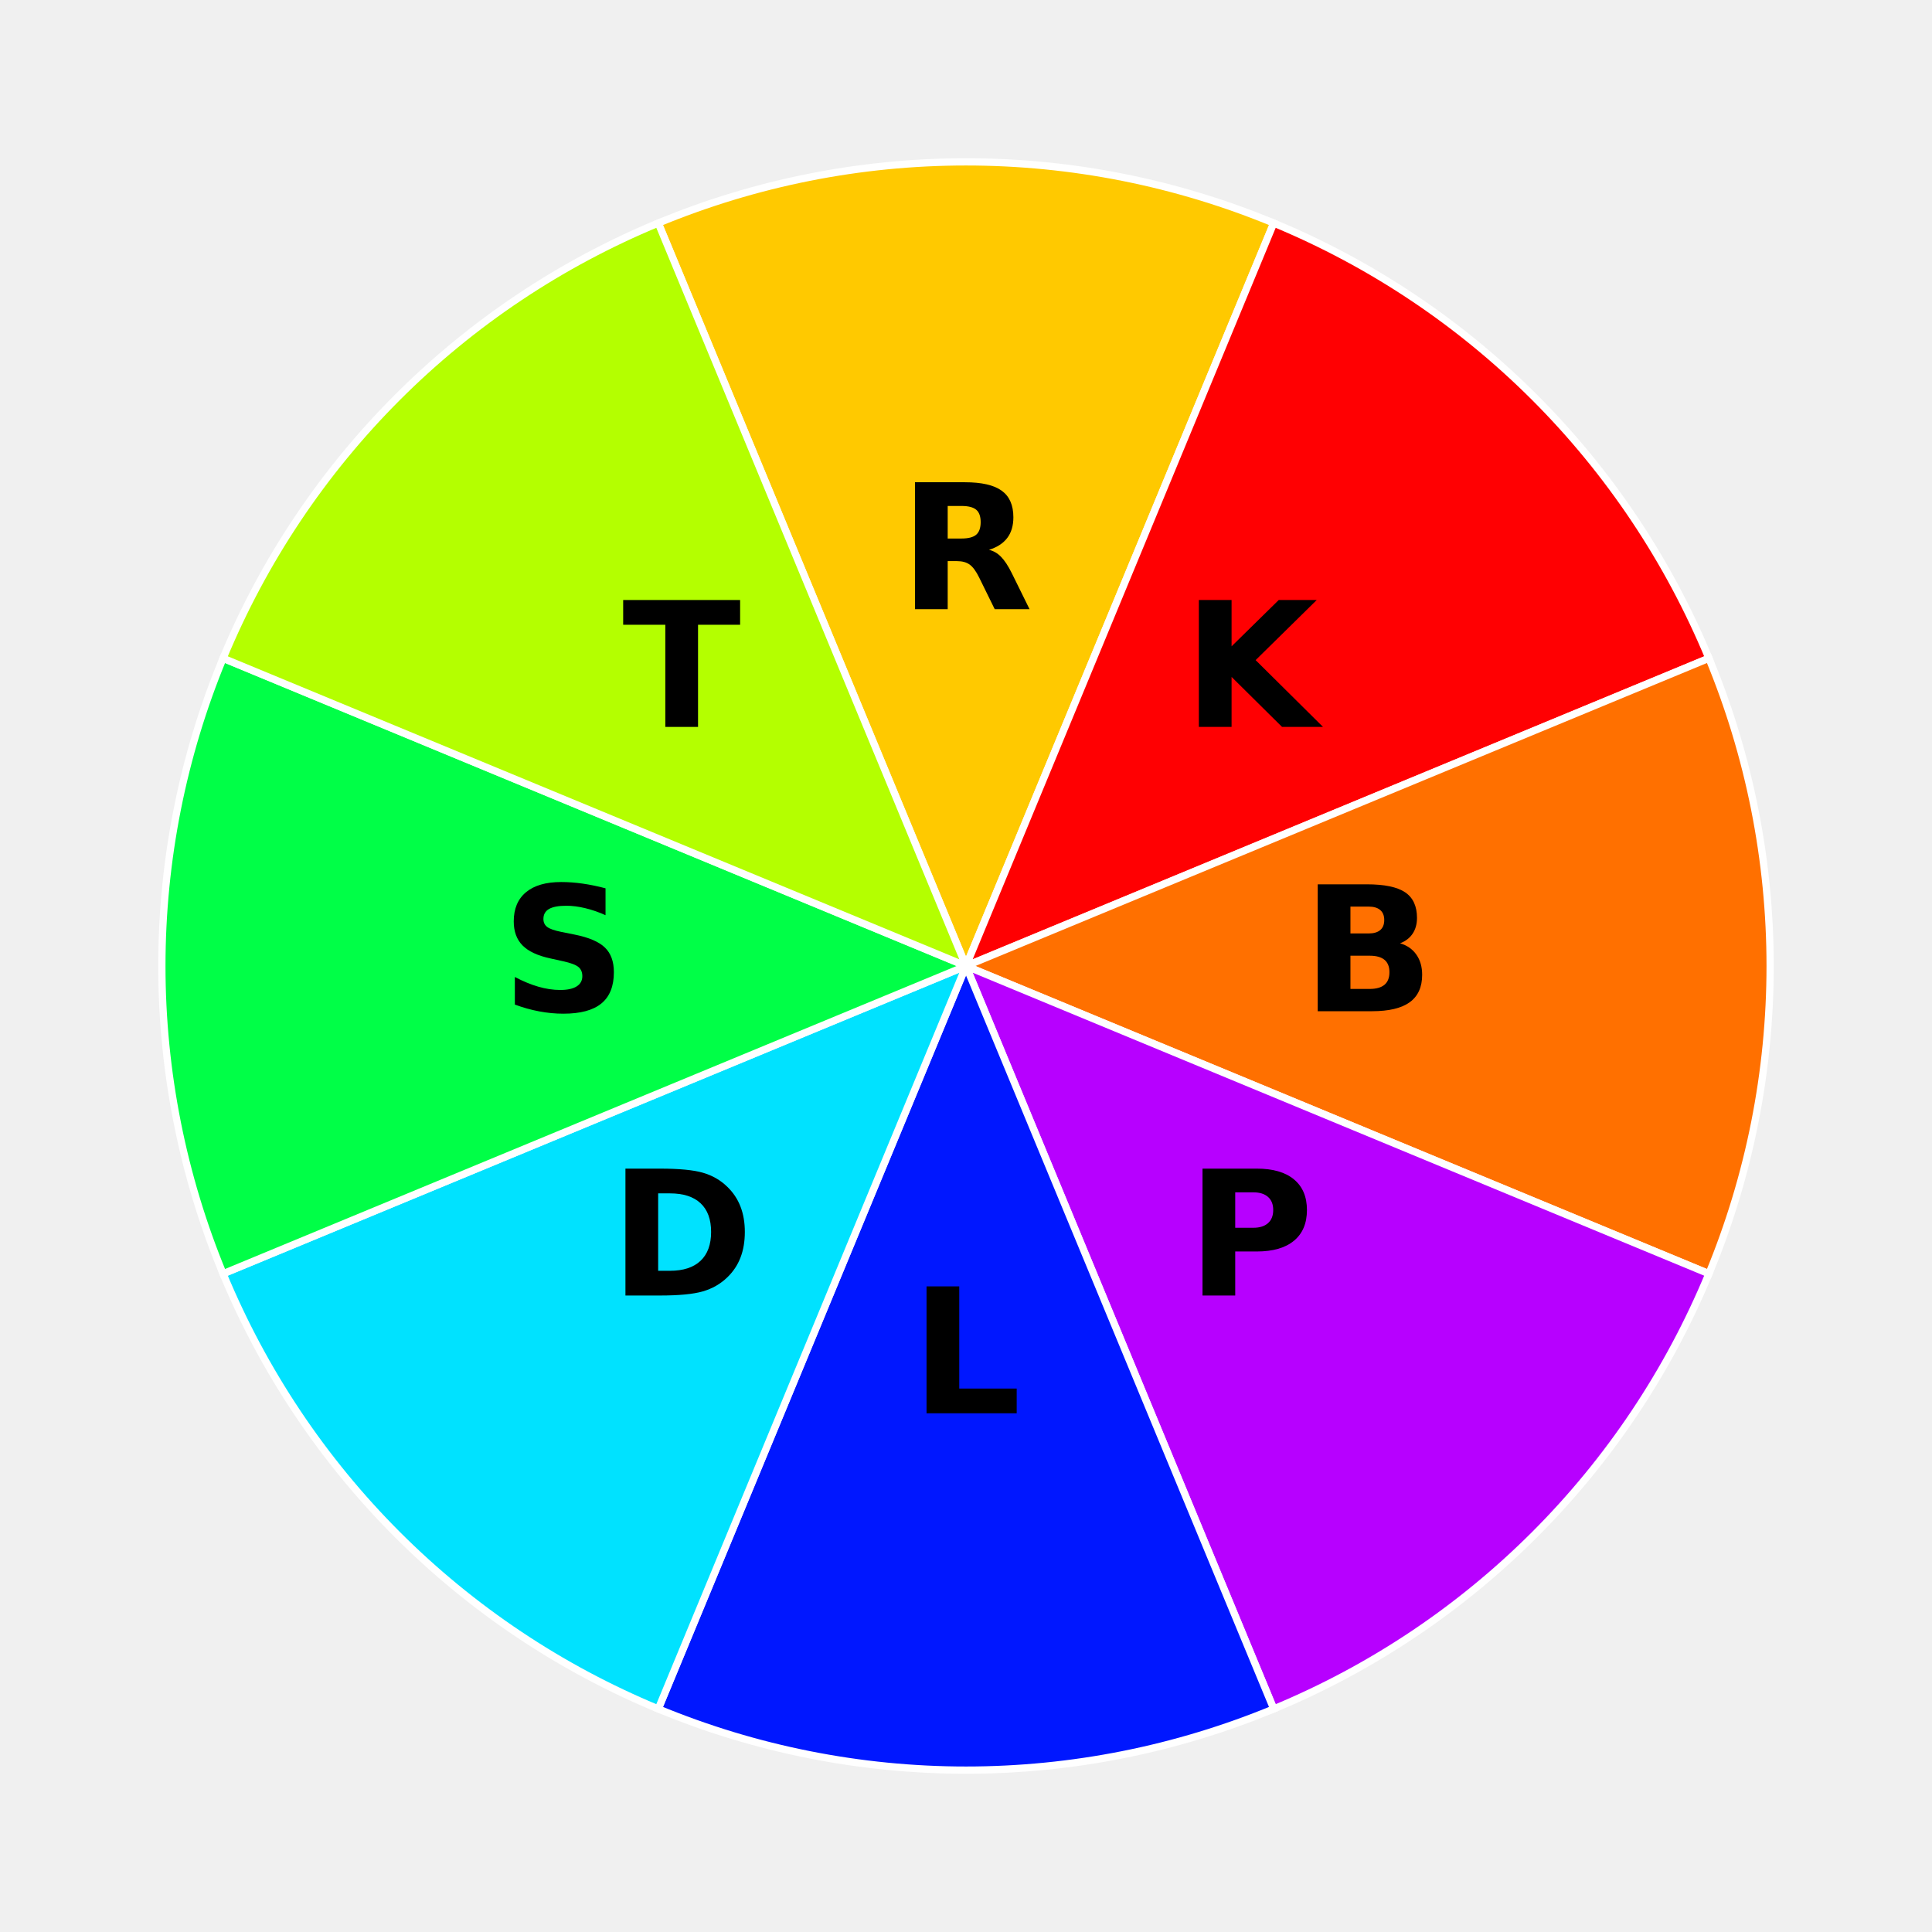
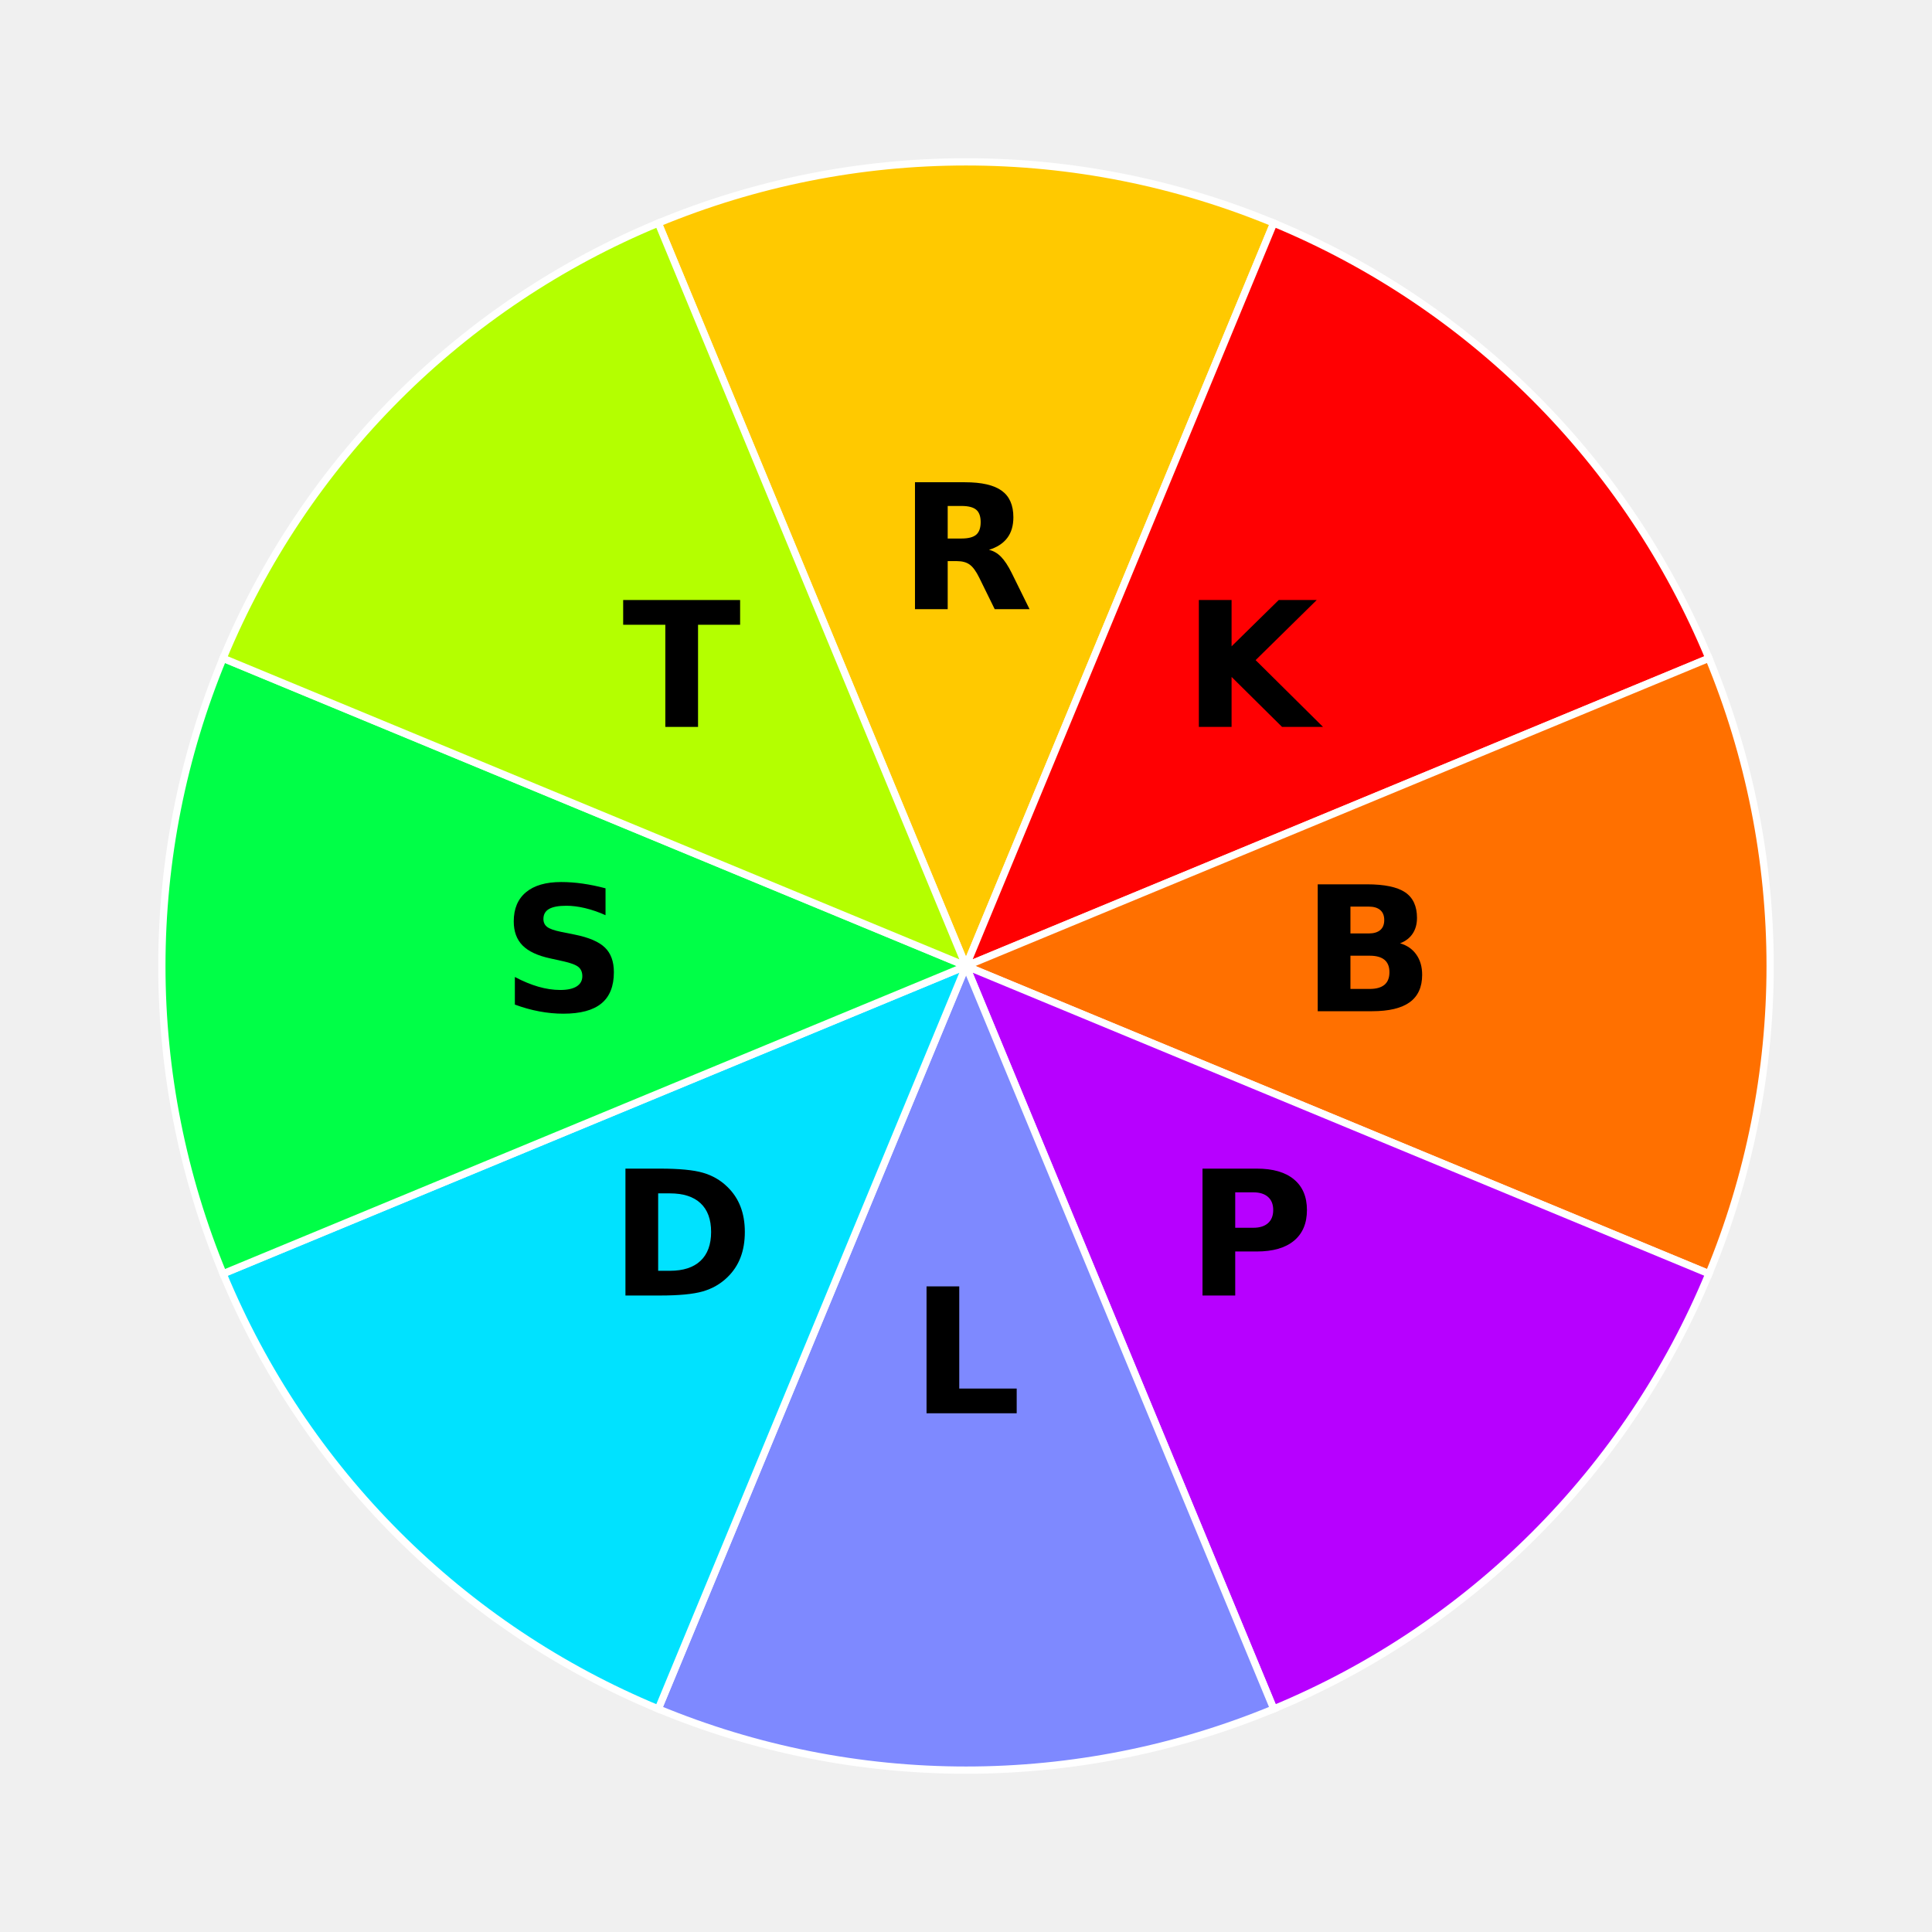
<svg xmlns="http://www.w3.org/2000/svg" xmlns:xlink="http://www.w3.org/1999/xlink" width="266.4pt" height="266.4pt" viewBox="0 0 266.4 266.4" version="1.1">
  <defs>
    <style type="text/css">*{stroke-linejoin: round; stroke-linecap: butt}</style>
  </defs>
  <g id="figure_1">
    <g id="patch_1">
      <path d="M 0 266.4  L 266.4 266.4  L 266.4 0  L 0 0  L 0 266.4  z " style="fill: none" />
    </g>
    <g id="axes_1">
      <g id="patch_2">
        <path d="M 175.632 30.76  C 162.18 25.188 147.761 22.32 133.2 22.32  C 118.639 22.32 104.22 25.188 90.768 30.76  L 133.2 133.2  C 133.2 133.2 133.2 133.2 133.2 133.2  C 133.2 133.2 133.2 133.2 133.2 133.2  z " style="fill: #ffc900; stroke: #ffffff; stroke-linejoin: miter" />
      </g>
      <g id="patch_3">
        <path d="M 235.64 90.768  C 230.068 77.316 221.9 65.092 211.604 54.796  C 201.308 44.5 189.084 36.332 175.632 30.76  L 133.2 133.2  C 133.2 133.2 133.2 133.2 133.2 133.2  C 133.2 133.2 133.2 133.2 133.2 133.2  z " style="fill: #ff0002; stroke: #ffffff; stroke-linejoin: miter" />
      </g>
      <g id="patch_4">
        <path d="M 235.64 175.632  C 241.212 162.18 244.08 147.761 244.08 133.2  C 244.08 118.639 241.212 104.22 235.64 90.768  L 133.2 133.2  C 133.2 133.2 133.2 133.2 133.2 133.2  C 133.2 133.2 133.2 133.2 133.2 133.2  z " style="fill: #ff7000; stroke: #ffffff; stroke-linejoin: miter" />
      </g>
      <g id="patch_5">
        <path d="M 175.632 235.64  C 189.084 230.068 201.308 221.9 211.604 211.604  C 221.9 201.308 230.068 189.084 235.64 175.632  L 133.2 133.2  C 133.2 133.2 133.2 133.2 133.2 133.2  C 133.2 133.2 133.2 133.2 133.2 133.2  z " style="fill: #b700ff; stroke: #ffffff; stroke-linejoin: miter" />
      </g>
      <g id="patch_6">
-         <path d="M 90.768 235.64  C 104.22 241.212 118.639 244.08 133.2 244.08  C 147.761 244.08 162.18 241.212 175.632 235.64  L 133.2 133.2  C 133.2 133.2 133.2 133.2 133.2 133.2  C 133.2 133.2 133.2 133.2 133.2 133.2  z " style="fill: #0017ff; stroke: #ffffff; stroke-linejoin: miter" />
+         <path d="M 90.768 235.64  C 104.22 241.212 118.639 244.08 133.2 244.08  C 147.761 244.08 162.18 241.212 175.632 235.64  L 133.2 133.2  C 133.2 133.2 133.2 133.2 133.2 133.2  C 133.2 133.2 133.2 133.2 133.2 133.2  z " style="fill: #7e89ff; stroke: #ffffff; stroke-linejoin: miter" />
      </g>
      <g id="patch_7">
        <path d="M 30.76 175.632  C 36.332 189.084 44.5 201.308 54.796 211.604  C 65.092 221.9 77.316 230.068 90.768 235.64  L 133.2 133.2  C 133.2 133.2 133.2 133.2 133.2 133.2  C 133.2 133.2 133.2 133.2 133.2 133.2  z " style="fill: #00e2ff; stroke: #ffffff; stroke-linejoin: miter" />
      </g>
      <g id="patch_8">
        <path d="M 30.76 90.768  C 25.188 104.22 22.32 118.639 22.32 133.2  C 22.32 147.761 25.188 162.18 30.76 175.632  L 133.2 133.2  C 133.2 133.2 133.2 133.2 133.2 133.2  C 133.2 133.2 133.2 133.2 133.2 133.2  z " style="fill: #00ff47; stroke: #ffffff; stroke-linejoin: miter" />
      </g>
      <g id="patch_9">
        <path d="M 90.768 30.76  C 77.316 36.332 65.092 44.5 54.796 54.796  C 44.5 65.092 36.332 77.316 30.76 90.768  L 133.2 133.2  C 133.2 133.2 133.2 133.2 133.2 133.2  C 133.2 133.2 133.2 133.2 133.2 133.2  z " style="fill: #b4ff00; stroke: #ffffff; stroke-linejoin: miter" />
      </g>
      <g id="matplotlib.axis_1" />
      <g id="matplotlib.axis_2" />
      <g id="text_1">
        <g transform="translate(123.96 83.99438) scale(0.24 -0.24)">
          <defs>
            <path id="DejaVuSans-Bold-35" d="M 2297 2597  Q 2675 2597 2839 2737  Q 3003 2878 3003 3200  Q 3003 3519 2839 3656  Q 2675 3794 2297 3794  L 1791 3794  L 1791 2597  L 2297 2597  z M 1791 1766  L 1791 0  L 588 0  L 588 4666  L 2425 4666  Q 3347 4666 3776 4356  Q 4206 4047 4206 3378  Q 4206 2916 3982 2619  Q 3759 2322 3309 2181  Q 3556 2125 3751 1926  Q 3947 1728 4147 1325  L 4800 0  L 3519 0  L 2950 1159  Q 2778 1509 2601 1637  Q 2425 1766 2131 1766  L 1791 1766  z " transform="scale(0.015625)" />
          </defs>
          <use xlink:href="#DejaVuSans-Bold-35" />
        </g>
      </g>
      <g id="text_2">
        <g transform="translate(163.1039 100.2324) scale(0.24 -0.24)">
          <defs>
            <path id="DejaVuSans-Bold-2e" d="M 588 4666  L 1791 4666  L 1791 2963  L 3525 4666  L 4922 4666  L 2675 2456  L 5153 0  L 3647 0  L 1791 1838  L 1791 0  L 588 0  L 588 4666  z " transform="scale(0.015625)" />
          </defs>
          <use xlink:href="#DejaVuSans-Bold-2e" />
        </g>
      </g>
      <g id="text_3">
        <g transform="translate(179.4938 139.4344) scale(0.24 -0.24)">
          <defs>
            <path id="DejaVuSans-Bold-25" d="M 2456 2859  Q 2741 2859 2887 2984  Q 3034 3109 3034 3353  Q 3034 3594 2887 3720  Q 2741 3847 2456 3847  L 1791 3847  L 1791 2859  L 2456 2859  z M 2497 819  Q 2859 819 3042 972  Q 3225 1125 3225 1434  Q 3225 1738 3044 1889  Q 2863 2041 2497 2041  L 1791 2041  L 1791 819  L 2497 819  z M 3616 2497  Q 4003 2384 4215 2081  Q 4428 1778 4428 1338  Q 4428 663 3972 331  Q 3516 0 2584 0  L 588 0  L 588 4666  L 2394 4666  Q 3366 4666 3802 4372  Q 4238 4078 4238 3431  Q 4238 3091 4078 2852  Q 3919 2613 3616 2497  z " transform="scale(0.015625)" />
          </defs>
          <use xlink:href="#DejaVuSans-Bold-25" />
        </g>
      </g>
      <g id="text_4">
        <g transform="translate(163.6064 178.6364) scale(0.24 -0.24)">
          <defs>
            <path id="DejaVuSans-Bold-33" d="M 588 4666  L 2584 4666  Q 3475 4666 3951 4270  Q 4428 3875 4428 3144  Q 4428 2409 3951 2014  Q 3475 1619 2584 1619  L 1791 1619  L 1791 0  L 588 0  L 588 4666  z M 1791 3794  L 1791 2491  L 2456 2491  Q 2806 2491 2997 2661  Q 3188 2831 3188 3144  Q 3188 3456 2997 3625  Q 2806 3794 2456 3794  L 1791 3794  z " transform="scale(0.015625)" />
          </defs>
          <use xlink:href="#DejaVuSans-Bold-33" />
        </g>
      </g>
      <g id="text_5">
        <g transform="translate(125.5537 194.8744) scale(0.24 -0.24)">
          <defs>
            <path id="DejaVuSans-Bold-2f" d="M 588 4666  L 1791 4666  L 1791 909  L 3903 909  L 3903 0  L 588 0  L 588 4666  z " transform="scale(0.015625)" />
          </defs>
          <use xlink:href="#DejaVuSans-Bold-2f" />
        </g>
      </g>
      <g id="text_6">
        <g transform="translate(84.03612 178.6364) scale(0.24 -0.24)">
          <defs>
            <path id="DejaVuSans-Bold-27" d="M 1791 3756  L 1791 909  L 2222 909  Q 2959 909 3348 1275  Q 3738 1641 3738 2338  Q 3738 3031 3350 3393  Q 2963 3756 2222 3756  L 1791 3756  z M 588 4666  L 1856 4666  Q 2919 4666 3439 4514  Q 3959 4363 4331 4000  Q 4659 3684 4818 3271  Q 4978 2859 4978 2338  Q 4978 1809 4818 1395  Q 4659 981 4331 666  Q 3956 303 3431 151  Q 2906 0 1856 0  L 588 0  L 588 4666  z " transform="scale(0.015625)" />
          </defs>
          <use xlink:href="#DejaVuSans-Bold-27" />
        </g>
      </g>
      <g id="text_7">
        <g transform="translate(69.11813 139.4344) scale(0.24 -0.24)">
          <defs>
            <path id="DejaVuSans-Bold-36" d="M 3834 4519  L 3834 3531  Q 3450 3703 3084 3790  Q 2719 3878 2394 3878  Q 1963 3878 1756 3759  Q 1550 3641 1550 3391  Q 1550 3203 1689 3098  Q 1828 2994 2194 2919  L 2706 2816  Q 3484 2659 3812 2340  Q 4141 2022 4141 1434  Q 4141 663 3683 286  Q 3225 -91 2284 -91  Q 1841 -91 1394 -6  Q 947 78 500 244  L 500 1259  Q 947 1022 1364 901  Q 1781 781 2169 781  Q 2563 781 2772 912  Q 2981 1044 2981 1288  Q 2981 1506 2839 1625  Q 2697 1744 2272 1838  L 1806 1941  Q 1106 2091 782 2419  Q 459 2747 459 3303  Q 459 4000 909 4375  Q 1359 4750 2203 4750  Q 2588 4750 2994 4692  Q 3400 4634 3834 4519  z " transform="scale(0.015625)" />
          </defs>
          <use xlink:href="#DejaVuSans-Bold-36" />
        </g>
      </g>
      <g id="text_8">
        <g transform="translate(85.81175 100.2324) scale(0.24 -0.24)">
          <defs>
            <path id="DejaVuSans-Bold-37" d="M 31 4666  L 4331 4666  L 4331 3756  L 2784 3756  L 2784 0  L 1581 0  L 1581 3756  L 31 3756  L 31 4666  z " transform="scale(0.015625)" />
          </defs>
          <use xlink:href="#DejaVuSans-Bold-37" />
        </g>
      </g>
    </g>
  </g>
</svg>
